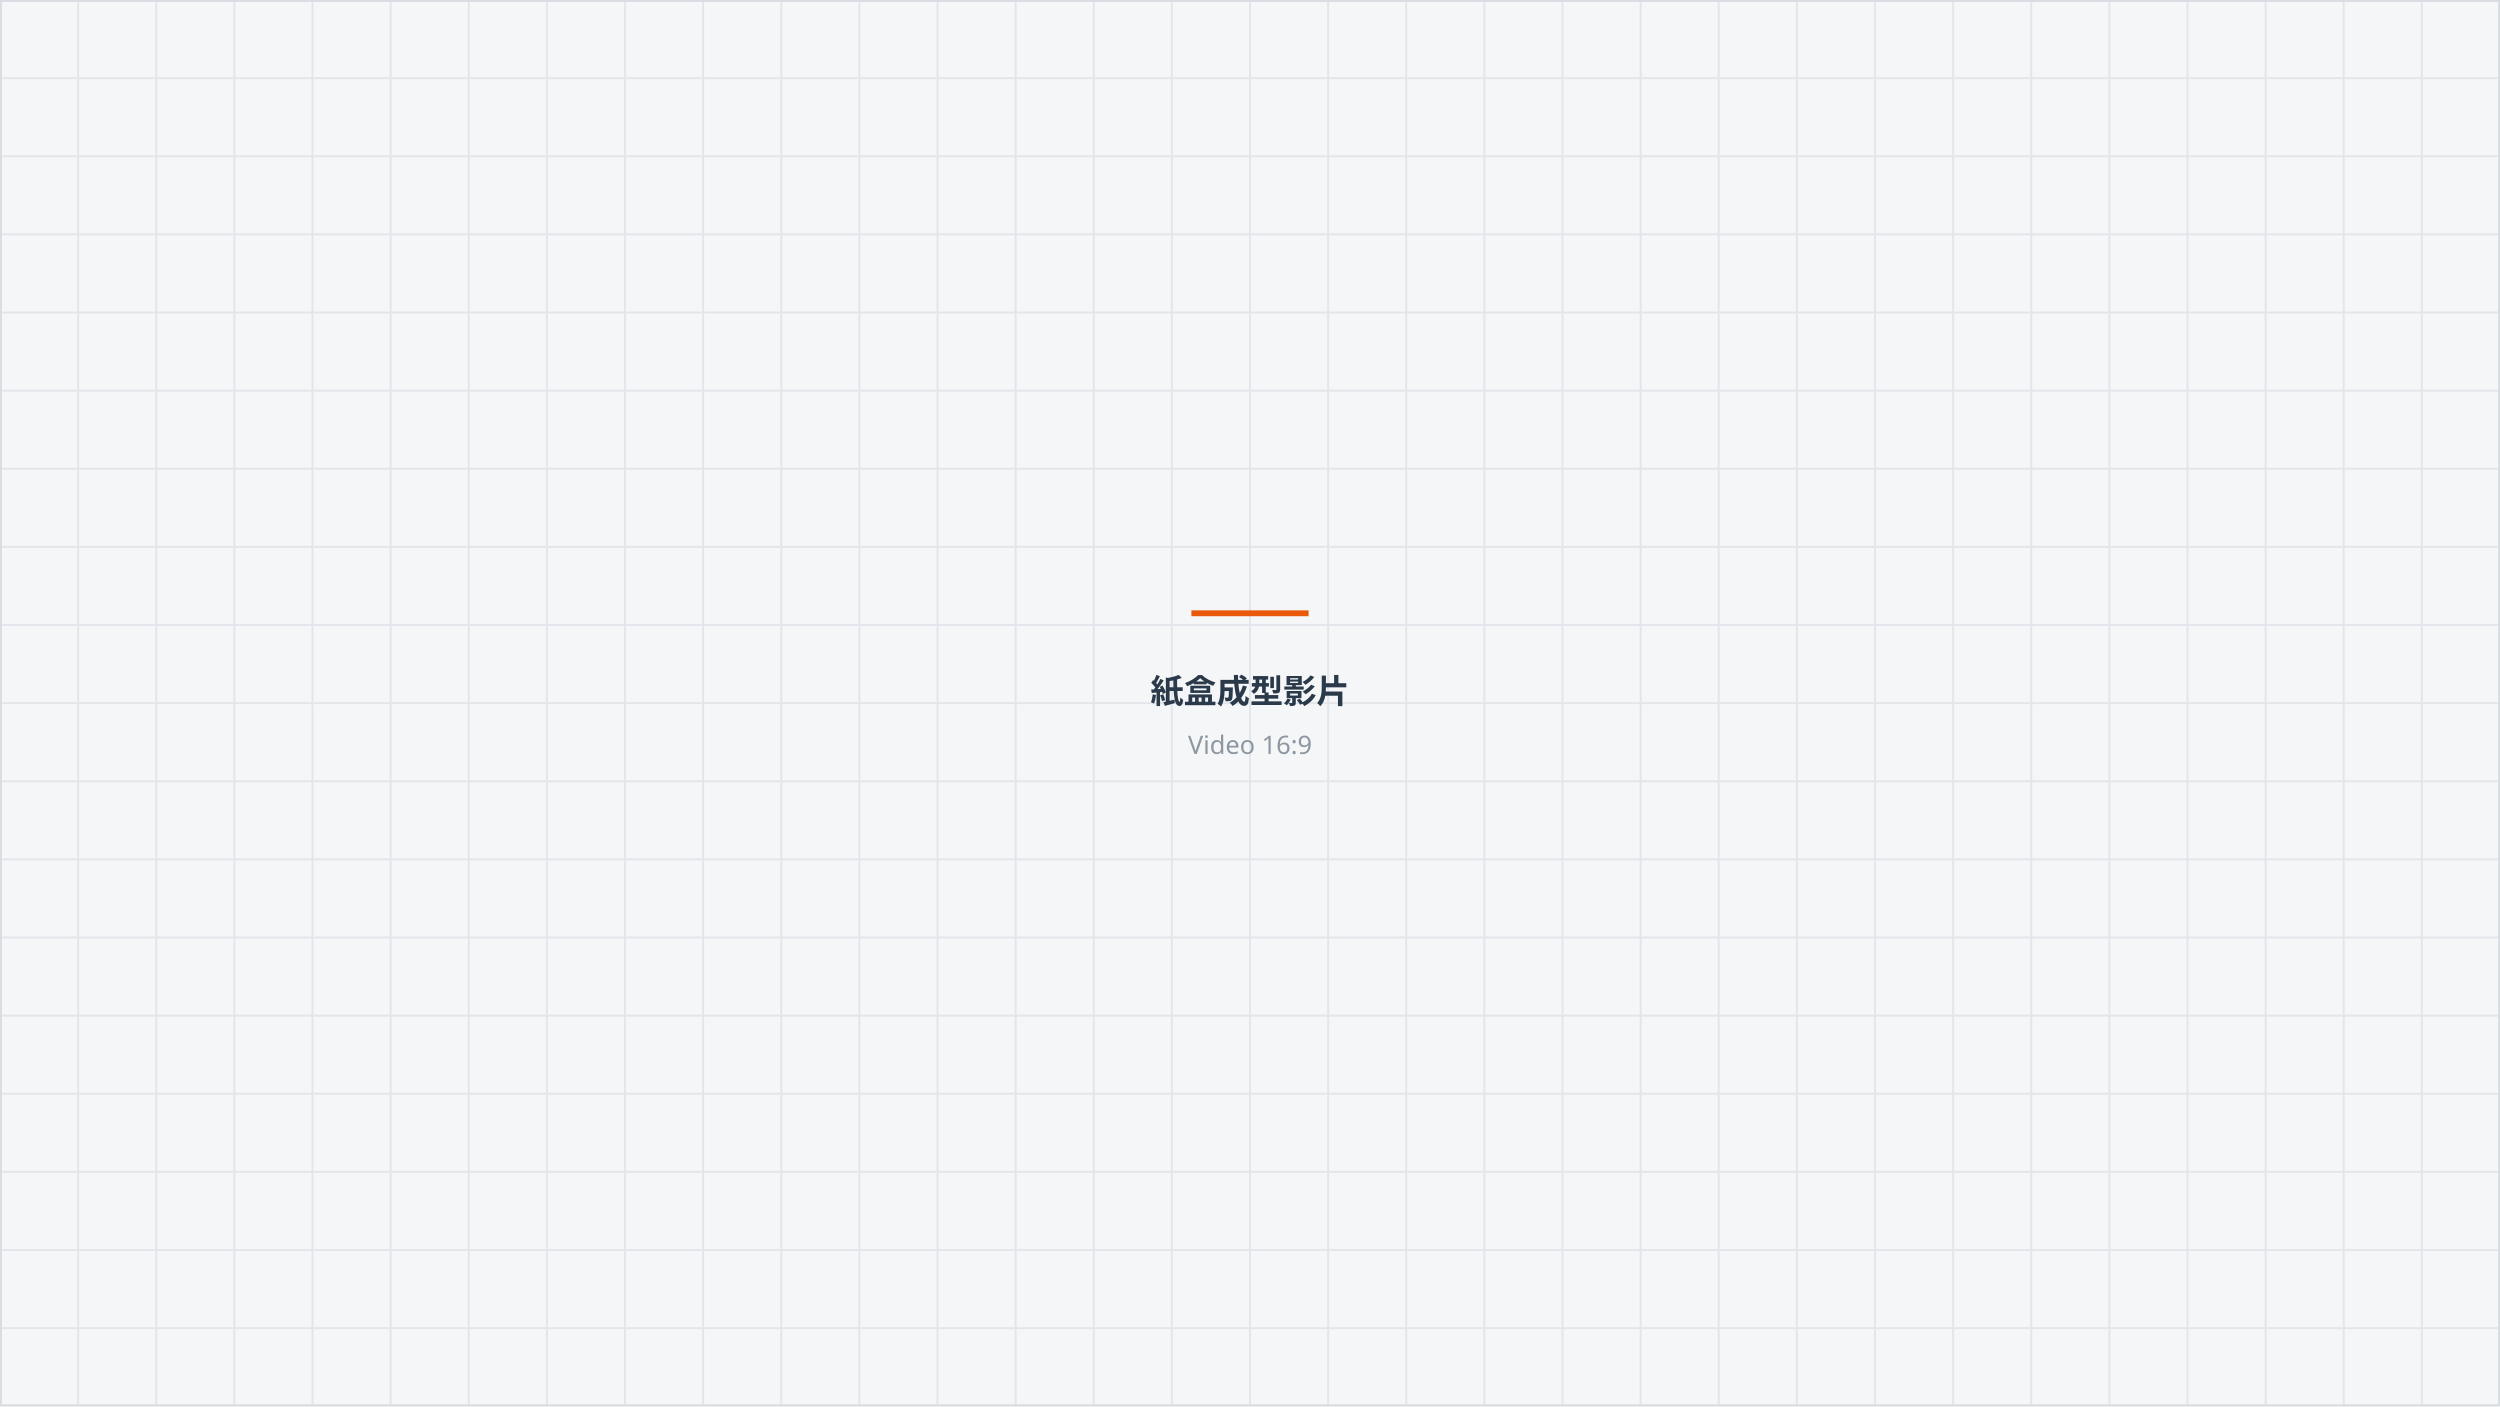
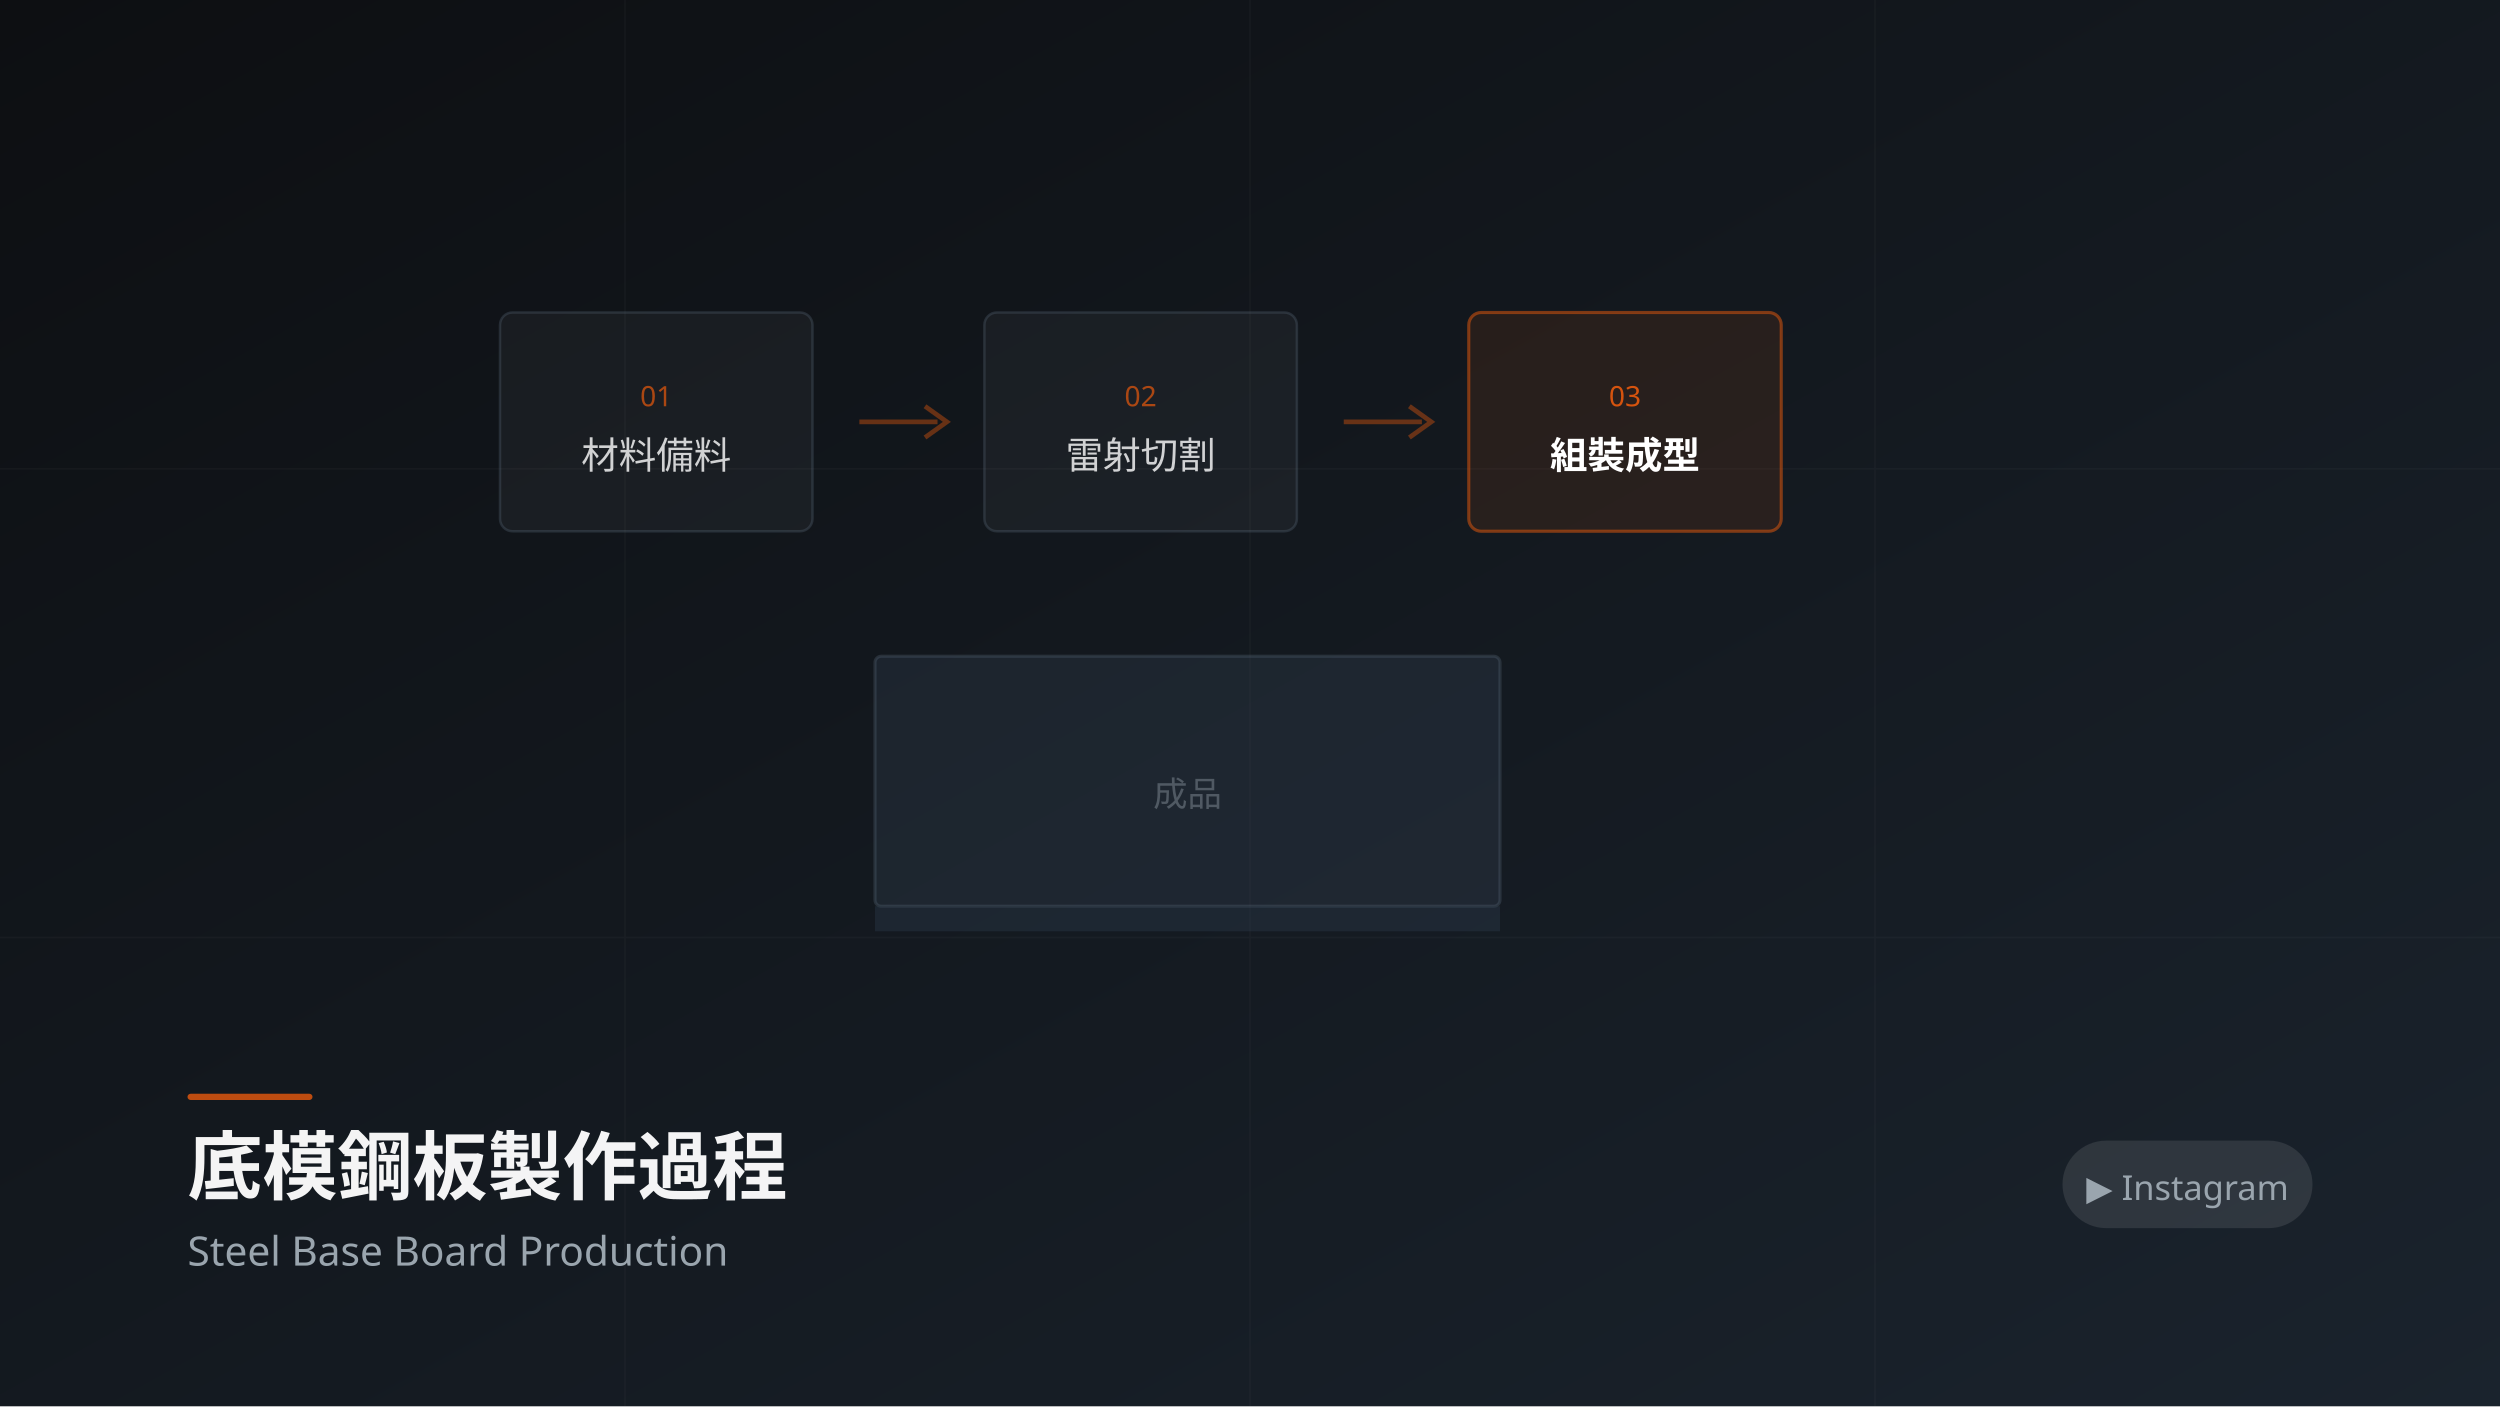
- <svg xmlns="http://www.w3.org/2000/svg" viewBox="0 0 1280 720" width="1280" height="720" role="img" aria-label="紙盒成型影片">
-   <rect width="1280" height="720" fill="#F5F6F7" />
-   <line x1="0" y1="0" x2="0" y2="720" stroke="#E2E6EA" stroke-width="1" />
-   <line x1="40" y1="0" x2="40" y2="720" stroke="#E2E6EA" stroke-width="1" />
-   <line x1="80" y1="0" x2="80" y2="720" stroke="#E2E6EA" stroke-width="1" />
-   <line x1="120" y1="0" x2="120" y2="720" stroke="#E2E6EA" stroke-width="1" />
-   <line x1="160" y1="0" x2="160" y2="720" stroke="#E2E6EA" stroke-width="1" />
-   <line x1="200" y1="0" x2="200" y2="720" stroke="#E2E6EA" stroke-width="1" />
-   <line x1="240" y1="0" x2="240" y2="720" stroke="#E2E6EA" stroke-width="1" />
-   <line x1="280" y1="0" x2="280" y2="720" stroke="#E2E6EA" stroke-width="1" />
-   <line x1="320" y1="0" x2="320" y2="720" stroke="#E2E6EA" stroke-width="1" />
-   <line x1="360" y1="0" x2="360" y2="720" stroke="#E2E6EA" stroke-width="1" />
-   <line x1="400" y1="0" x2="400" y2="720" stroke="#E2E6EA" stroke-width="1" />
-   <line x1="440" y1="0" x2="440" y2="720" stroke="#E2E6EA" stroke-width="1" />
-   <line x1="480" y1="0" x2="480" y2="720" stroke="#E2E6EA" stroke-width="1" />
-   <line x1="520" y1="0" x2="520" y2="720" stroke="#E2E6EA" stroke-width="1" />
-   <line x1="560" y1="0" x2="560" y2="720" stroke="#E2E6EA" stroke-width="1" />
-   <line x1="600" y1="0" x2="600" y2="720" stroke="#E2E6EA" stroke-width="1" />
-   <line x1="640" y1="0" x2="640" y2="720" stroke="#E2E6EA" stroke-width="1" />
-   <line x1="680" y1="0" x2="680" y2="720" stroke="#E2E6EA" stroke-width="1" />
-   <line x1="720" y1="0" x2="720" y2="720" stroke="#E2E6EA" stroke-width="1" />
-   <line x1="760" y1="0" x2="760" y2="720" stroke="#E2E6EA" stroke-width="1" />
-   <line x1="800" y1="0" x2="800" y2="720" stroke="#E2E6EA" stroke-width="1" />
-   <line x1="840" y1="0" x2="840" y2="720" stroke="#E2E6EA" stroke-width="1" />
-   <line x1="880" y1="0" x2="880" y2="720" stroke="#E2E6EA" stroke-width="1" />
-   <line x1="920" y1="0" x2="920" y2="720" stroke="#E2E6EA" stroke-width="1" />
-   <line x1="960" y1="0" x2="960" y2="720" stroke="#E2E6EA" stroke-width="1" />
-   <line x1="1000" y1="0" x2="1000" y2="720" stroke="#E2E6EA" stroke-width="1" />
-   <line x1="1040" y1="0" x2="1040" y2="720" stroke="#E2E6EA" stroke-width="1" />
-   <line x1="1080" y1="0" x2="1080" y2="720" stroke="#E2E6EA" stroke-width="1" />
-   <line x1="1120" y1="0" x2="1120" y2="720" stroke="#E2E6EA" stroke-width="1" />
-   <line x1="1160" y1="0" x2="1160" y2="720" stroke="#E2E6EA" stroke-width="1" />
-   <line x1="1200" y1="0" x2="1200" y2="720" stroke="#E2E6EA" stroke-width="1" />
-   <line x1="1240" y1="0" x2="1240" y2="720" stroke="#E2E6EA" stroke-width="1" />
-   <line x1="0" y1="0" x2="1280" y2="0" stroke="#E2E6EA" stroke-width="1" />
-   <line x1="0" y1="40" x2="1280" y2="40" stroke="#E2E6EA" stroke-width="1" />
-   <line x1="0" y1="80" x2="1280" y2="80" stroke="#E2E6EA" stroke-width="1" />
-   <line x1="0" y1="120" x2="1280" y2="120" stroke="#E2E6EA" stroke-width="1" />
-   <line x1="0" y1="160" x2="1280" y2="160" stroke="#E2E6EA" stroke-width="1" />
-   <line x1="0" y1="200" x2="1280" y2="200" stroke="#E2E6EA" stroke-width="1" />
-   <line x1="0" y1="240" x2="1280" y2="240" stroke="#E2E6EA" stroke-width="1" />
-   <line x1="0" y1="280" x2="1280" y2="280" stroke="#E2E6EA" stroke-width="1" />
-   <line x1="0" y1="320" x2="1280" y2="320" stroke="#E2E6EA" stroke-width="1" />
-   <line x1="0" y1="360" x2="1280" y2="360" stroke="#E2E6EA" stroke-width="1" />
-   <line x1="0" y1="400" x2="1280" y2="400" stroke="#E2E6EA" stroke-width="1" />
-   <line x1="0" y1="440" x2="1280" y2="440" stroke="#E2E6EA" stroke-width="1" />
-   <line x1="0" y1="480" x2="1280" y2="480" stroke="#E2E6EA" stroke-width="1" />
-   <line x1="0" y1="520" x2="1280" y2="520" stroke="#E2E6EA" stroke-width="1" />
-   <line x1="0" y1="560" x2="1280" y2="560" stroke="#E2E6EA" stroke-width="1" />
-   <line x1="0" y1="600" x2="1280" y2="600" stroke="#E2E6EA" stroke-width="1" />
-   <line x1="0" y1="640" x2="1280" y2="640" stroke="#E2E6EA" stroke-width="1" />
-   <line x1="0" y1="680" x2="1280" y2="680" stroke="#E2E6EA" stroke-width="1" />
-   <rect x="0.5" y="0.5" width="1279" height="719" fill="none" stroke="#D9DDE1" stroke-width="1" />
-   <line x1="610.0" y1="314.0" x2="670.0" y2="314.0" stroke="#E8590C" stroke-width="3" />
-   <text x="640.0" y="360.0" font-family="sans-serif" font-size="17" font-weight="600" fill="#2B3A4A" text-anchor="middle">紙盒成型影片</text>
-   <text x="640.0" y="386.0" font-family="sans-serif" font-size="13" fill="#8C97A1" text-anchor="middle">Video 16:9</text>
+ <svg xmlns="http://www.w3.org/2000/svg" viewBox="0 0 800 450" width="800" height="450">
+   <defs>
+     <linearGradient id="bg3" x1="0%" y1="0%" x2="100%" y2="100%">
+       <stop offset="0%" stop-color="#0D0F12" />
+       <stop offset="100%" stop-color="#1A232D" />
+     </linearGradient>
+     <filter id="gl3">
+       <feGaussianBlur stdDeviation="4" result="b" />
+       <feMerge>
+         <feMergeNode in="b" />
+         <feMergeNode in="SourceGraphic" />
+       </feMerge>
+     </filter>
+   </defs>
+   <rect width="800" height="450" fill="url(#bg3)" />
+   <g opacity="0.03" stroke="#fff" stroke-width="0.5">
+     <line x1="200" y1="0" x2="200" y2="450" />
+     <line x1="400" y1="0" x2="400" y2="450" />
+     <line x1="600" y1="0" x2="600" y2="450" />
+     <line x1="0" y1="150" x2="800" y2="150" />
+     <line x1="0" y1="300" x2="800" y2="300" />
+   </g>
+   <g transform="translate(160, 100)">
+     <rect x="0" y="0" width="100" height="70" rx="4" fill="#ffffff" opacity="0.04" />
+     <rect x="0" y="0" width="100" height="70" rx="4" fill="none" stroke="#5a6a7c" stroke-width="0.8" opacity="0.3" />
+     <text x="50" y="30" font-family="system-ui,sans-serif" font-size="9" fill="#E8590C" text-anchor="middle" opacity="0.7">01</text>
+     <text x="50" y="50" font-family="system-ui,sans-serif" font-size="12" fill="#fff" text-anchor="middle" opacity="0.8">材料備料</text>
+     <path d="M 115 35 L 140 35" stroke="#E8590C" stroke-width="1.5" opacity="0.4" />
+     <path d="M 136 30 L 143 35 L 136 40" fill="none" stroke="#E8590C" stroke-width="1.5" opacity="0.4" />
+     <rect x="155" y="0" width="100" height="70" rx="4" fill="#ffffff" opacity="0.04" />
+     <rect x="155" y="0" width="100" height="70" rx="4" fill="none" stroke="#5a6a7c" stroke-width="0.8" opacity="0.3" />
+     <text x="205" y="30" font-family="system-ui,sans-serif" font-size="9" fill="#E8590C" text-anchor="middle" opacity="0.7">02</text>
+     <text x="205" y="50" font-family="system-ui,sans-serif" font-size="12" fill="#fff" text-anchor="middle" opacity="0.8">雷射切割</text>
+     <path d="M 270 35 L 295 35" stroke="#E8590C" stroke-width="1.5" opacity="0.4" />
+     <path d="M 291 30 L 298 35 L 291 40" fill="none" stroke="#E8590C" stroke-width="1.5" opacity="0.4" />
+     <rect x="310" y="0" width="100" height="70" rx="4" fill="#E8590C" opacity="0.1" />
+     <rect x="310" y="0" width="100" height="70" rx="4" fill="none" stroke="#E8590C" stroke-width="1" opacity="0.5" />
+     <text x="360" y="30" font-family="system-ui,sans-serif" font-size="9" fill="#E8590C" text-anchor="middle" opacity="0.9">03</text>
+     <text x="360" y="50" font-family="system-ui,sans-serif" font-size="12" fill="#fff" text-anchor="middle" font-weight="600">組裝成型</text>
+   </g>
+   <g transform="translate(280, 210)">
+     <rect x="0" y="0" width="200" height="80" rx="2" fill="#3D4D5E" opacity="0.25" />
+     <rect x="0" y="0" width="200" height="80" rx="2" fill="none" stroke="#5a6a7c" stroke-width="1" opacity="0.3" />
+     <rect x="0" y="80" width="200" height="8" fill="#2B3A4A" opacity="0.4" />
+     <text x="100" y="48" font-family="system-ui,sans-serif" font-size="11" fill="#9AA5AE" text-anchor="middle" opacity="0.4">成品</text>
+   </g>
+   <rect x="60" y="350" width="40" height="2" rx="1" fill="#E8590C" opacity="0.8" />
+   <text x="60" y="382" font-family="system-ui,sans-serif" font-size="24" fill="#ffffff" font-weight="700" opacity="0.95">底模鋼板製作過程</text>
+   <text x="60" y="405" font-family="system-ui,sans-serif" font-size="13" fill="#9AA5AE" font-weight="400">Steel Base Board Production</text>
+   <rect x="660" y="365" width="80" height="28" rx="14" fill="#ffffff" opacity="0.1" />
+   <text x="700" y="384" font-family="system-ui,sans-serif" font-size="11" fill="#9AA5AE" text-anchor="middle">▶ Instagram</text>
</svg>
